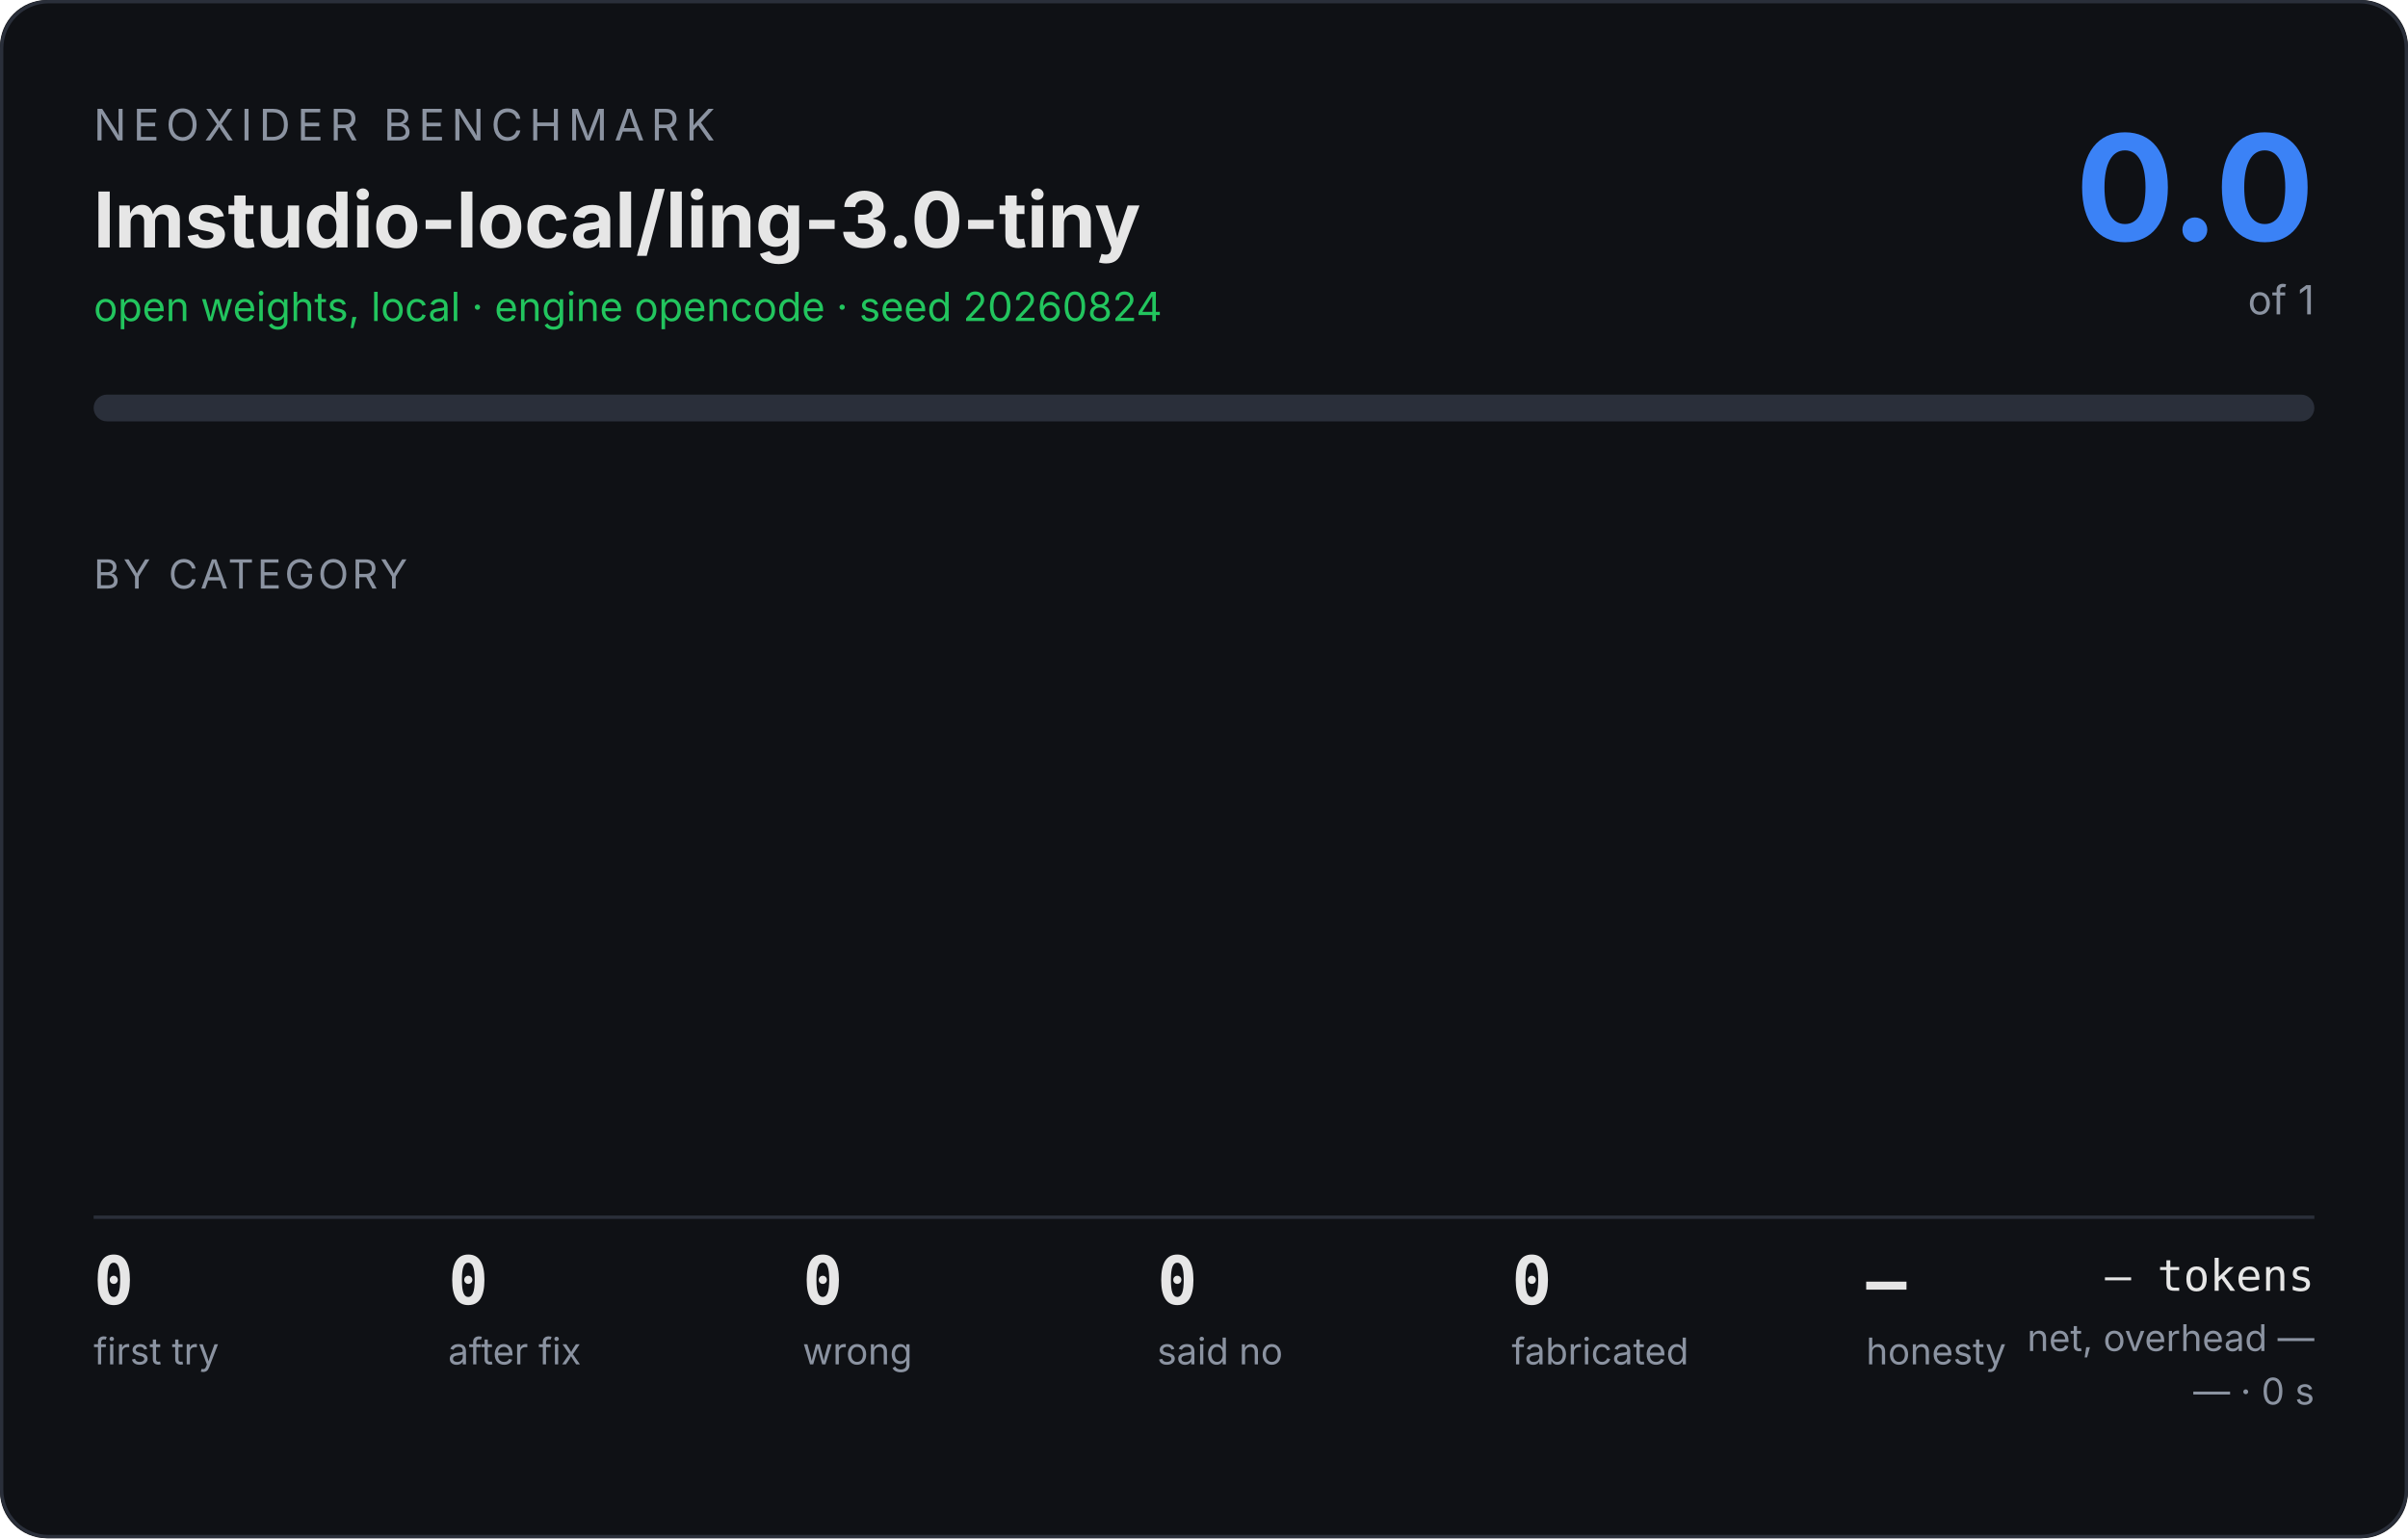
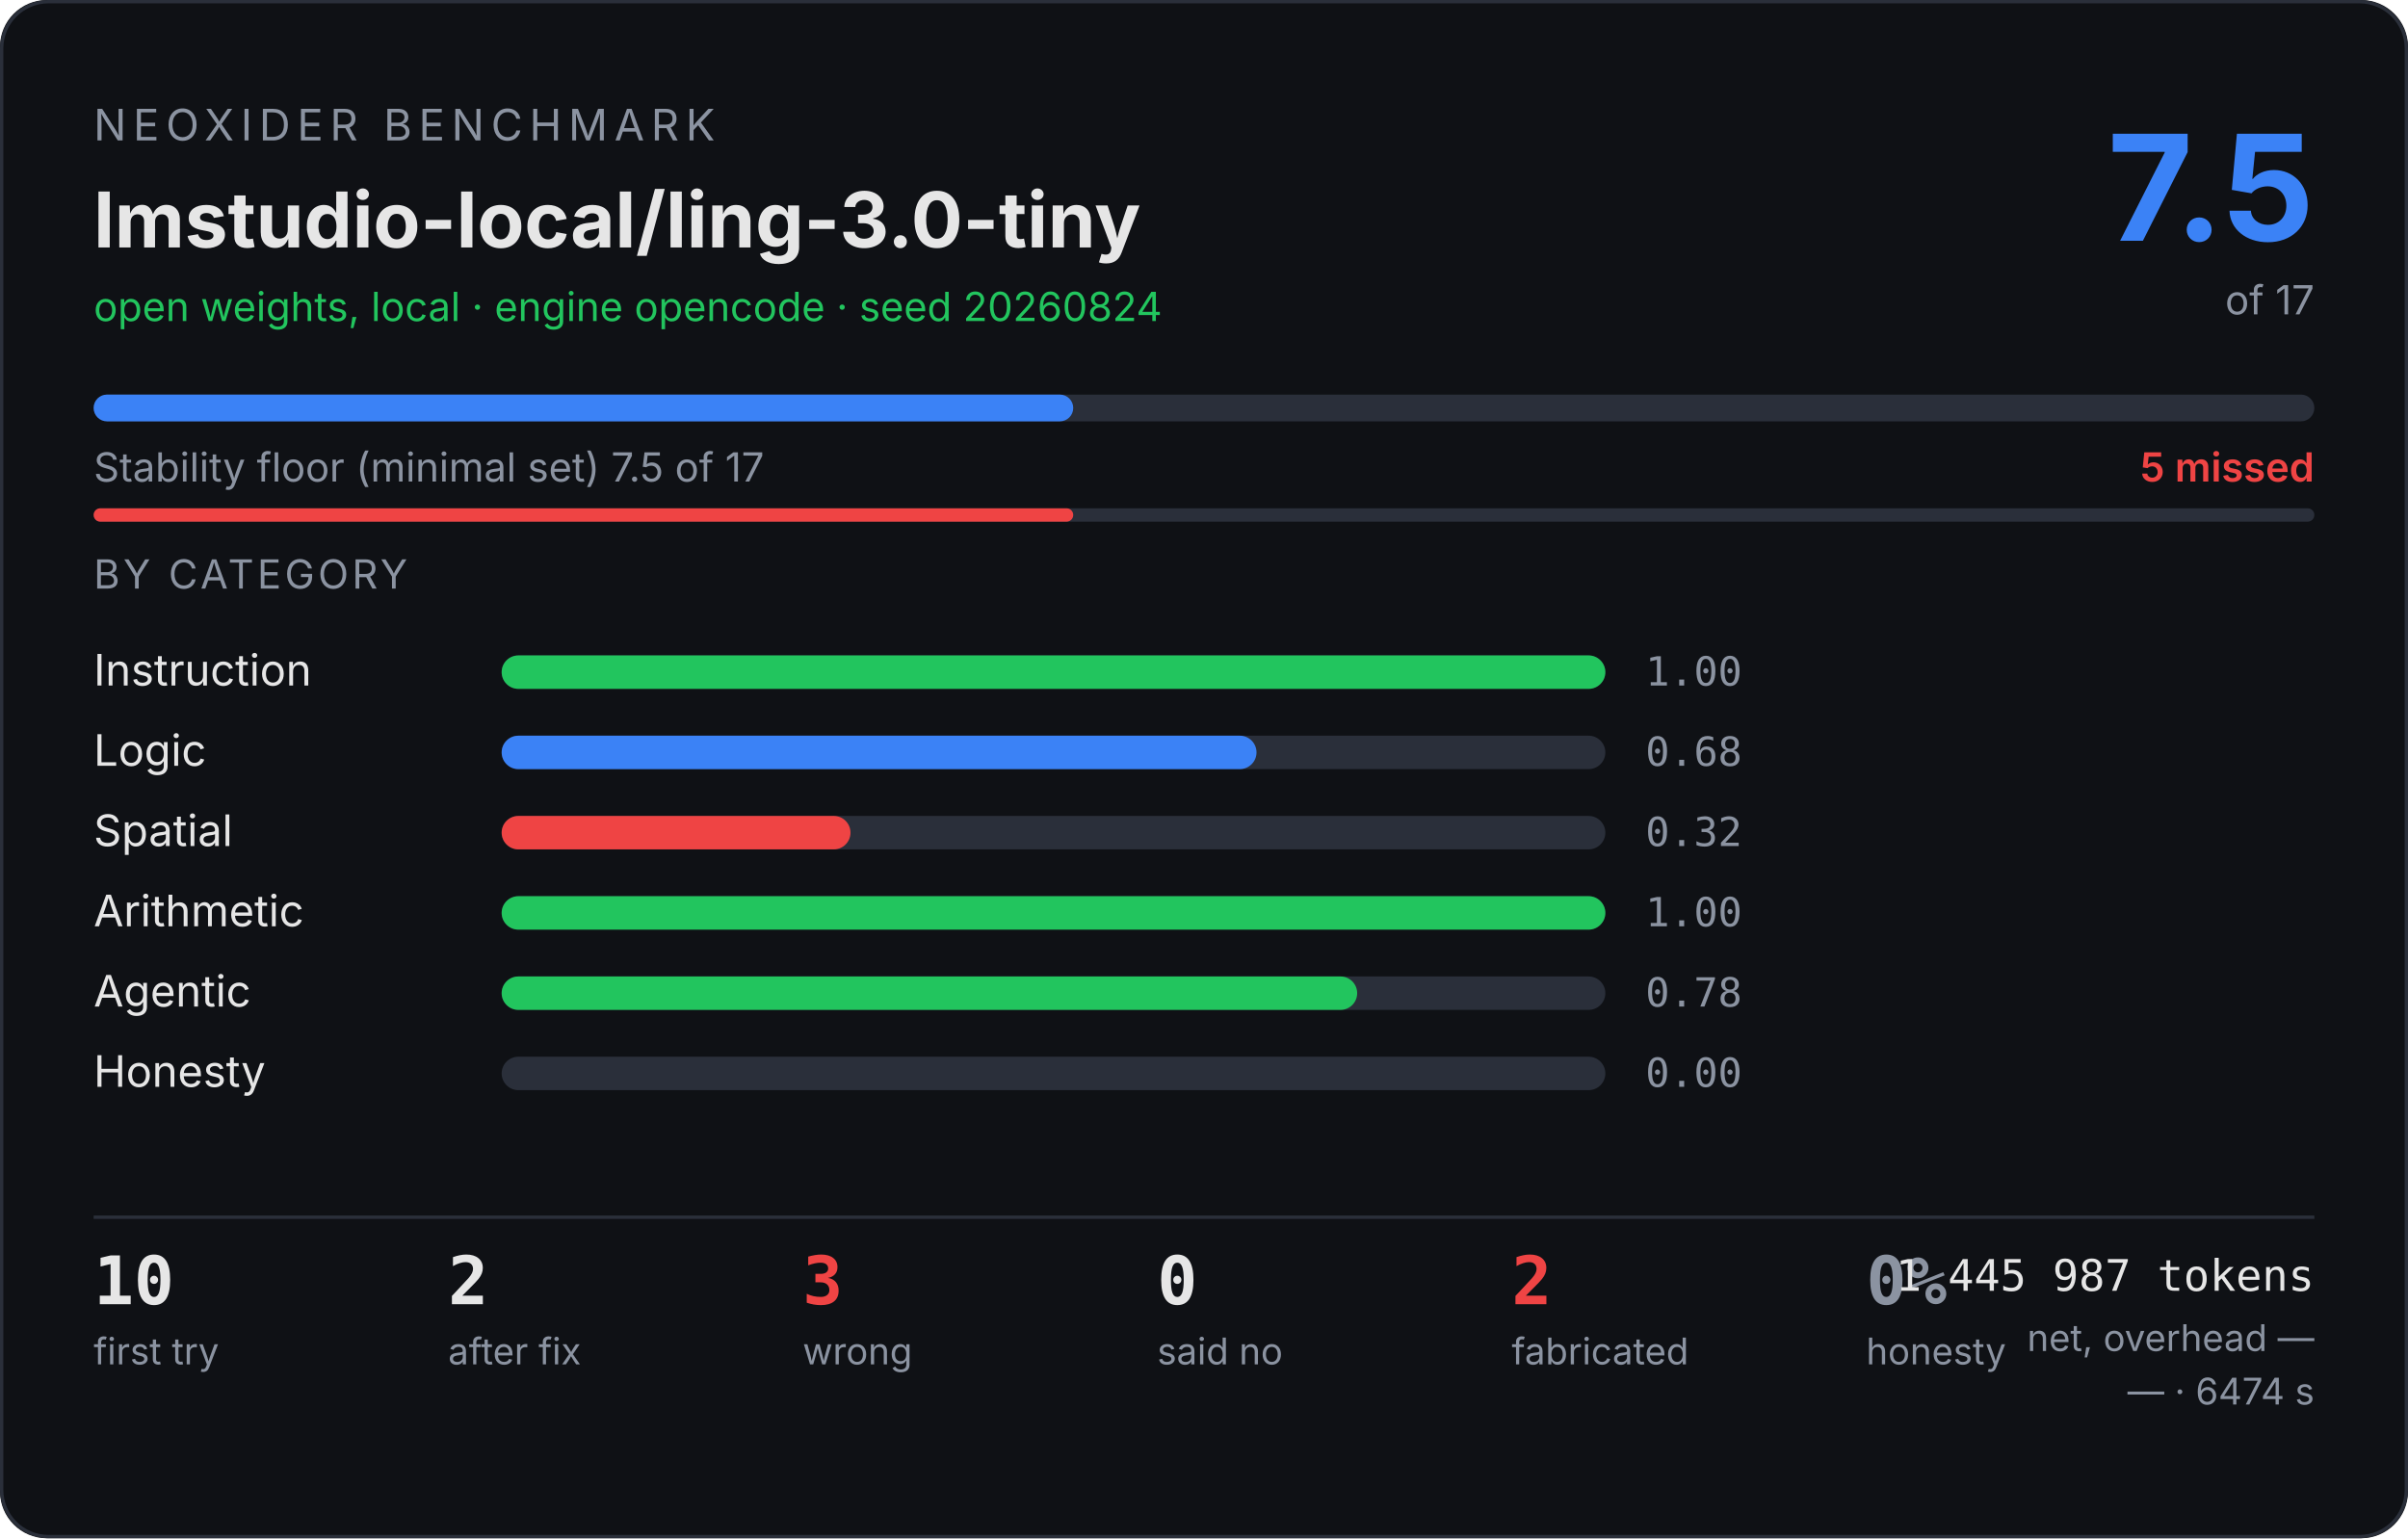
<svg xmlns="http://www.w3.org/2000/svg" width="720" height="460" viewBox="0 0 720 460" font-family="system-ui,-apple-system,Segoe UI,sans-serif">
  <rect width="720" height="460" rx="14" fill="#0f1115" />
  <rect x="0.5" y="0.5" width="719" height="459" rx="14" fill="none" stroke="#2a2f3a" />
  <text x="28" y="42" fill="#8b93a1" font-size="13" letter-spacing="2">NEOXIDER BENCHMARK</text>
  <text x="28" y="74" fill="#e6e6e6" font-size="23" font-weight="700">lmstudio-local/ling-3.0-tiny</text>
  <text x="28" y="96" fill="#22c55e" font-size="12">open weights, local · engine opencode · seed 20260824</text>
-   <text x="692" y="72" text-anchor="end" fill="#3b82f6" font-size="44" font-weight="700">0.0</text>
-   <text x="692" y="94" text-anchor="end" fill="#8b93a1" font-size="12">of 1</text>
+   <text x="692" y="72" text-anchor="end" fill="#3b82f6" font-size="44" font-weight="700">7.5</text>
+   <text x="692" y="94" text-anchor="end" fill="#8b93a1" font-size="12">of 17</text>
  <rect x="28" y="118" width="664" height="8" rx="4" fill="#2a2f3a" />
-   <rect x="28" y="118" width="0.0" height="8" rx="4" fill="#3b82f6" />
+   <rect x="28" y="118" width="292.9" height="8" rx="4" fill="#3b82f6" />
+   <text x="28" y="144" fill="#8b93a1" font-size="12">Stability floor (minimal set) 7.5 of 17</text>
+   <text x="692" y="144" text-anchor="end" fill="#ef4444" font-size="12" font-weight="600">5 missed</text>
+   <rect x="28" y="152" width="664" height="4" rx="2" fill="#2a2f3a" />
+   <rect x="28" y="152" width="292.9" height="4" rx="2" fill="#ef4444" />
  <text x="28" y="176" fill="#8b93a1" font-size="12" letter-spacing="1">BY CATEGORY</text>
+   <text x="28" y="205" fill="#e6e6e6" font-size="13">Instruction</text>
+   <rect x="150" y="196" width="330" height="10" rx="5" fill="#2a2f3a" />
+   <rect x="150" y="196" width="330.0" height="10" rx="5" fill="#22c55e" />
+   <text x="492" y="205" fill="#8b93a1" font-size="12" font-family="ui-monospace,Consolas,monospace">1.00</text>
+   <text x="28" y="229" fill="#e6e6e6" font-size="13">Logic</text>
+   <rect x="150" y="220" width="330" height="10" rx="5" fill="#2a2f3a" />
+   <rect x="150" y="220" width="225.7" height="10" rx="5" fill="#3b82f6" />
+   <text x="492" y="229" fill="#8b93a1" font-size="12" font-family="ui-monospace,Consolas,monospace">0.68</text>
+   <text x="28" y="253" fill="#e6e6e6" font-size="13">Spatial</text>
+   <rect x="150" y="244" width="330" height="10" rx="5" fill="#2a2f3a" />
+   <rect x="150" y="244" width="104.3" height="10" rx="5" fill="#ef4444" />
+   <text x="492" y="253" fill="#8b93a1" font-size="12" font-family="ui-monospace,Consolas,monospace">0.32</text>
+   <text x="28" y="277" fill="#e6e6e6" font-size="13">Arithmetic</text>
+   <rect x="150" y="268" width="330" height="10" rx="5" fill="#2a2f3a" />
+   <rect x="150" y="268" width="330.0" height="10" rx="5" fill="#22c55e" />
+   <text x="492" y="277" fill="#8b93a1" font-size="12" font-family="ui-monospace,Consolas,monospace">1.00</text>
+   <text x="28" y="301" fill="#e6e6e6" font-size="13">Agentic</text>
+   <rect x="150" y="292" width="330" height="10" rx="5" fill="#2a2f3a" />
+   <rect x="150" y="292" width="255.8" height="10" rx="5" fill="#22c55e" />
+   <text x="492" y="301" fill="#8b93a1" font-size="12" font-family="ui-monospace,Consolas,monospace">0.78</text>
+   <text x="28" y="325" fill="#e6e6e6" font-size="13">Honesty</text>
+   <rect x="150" y="316" width="330" height="10" rx="5" fill="#2a2f3a" />
+   <rect x="150" y="316" width="0.0" height="10" rx="5" fill="#ef4444" />
+   <text x="492" y="325" fill="#8b93a1" font-size="12" font-family="ui-monospace,Consolas,monospace">0.00</text>
  <line x1="28" y1="364" x2="692" y2="364" stroke="#2a2f3a" />
-   <text x="28" y="390" fill="#e6e6e6" font-size="20" font-weight="700" font-family="ui-monospace,Consolas,monospace">0</text>
+   <text x="28" y="390" fill="#e6e6e6" font-size="20" font-weight="700" font-family="ui-monospace,Consolas,monospace">10</text>
  <text x="28" y="408" fill="#8b93a1" font-size="11">first try</text>
-   <text x="134" y="390" fill="#e6e6e6" font-size="20" font-weight="700" font-family="ui-monospace,Consolas,monospace">0</text>
+   <text x="134" y="390" fill="#e6e6e6" font-size="20" font-weight="700" font-family="ui-monospace,Consolas,monospace">2</text>
  <text x="134" y="408" fill="#8b93a1" font-size="11">after fix</text>
-   <text x="240" y="390" fill="#e6e6e6" font-size="20" font-weight="700" font-family="ui-monospace,Consolas,monospace">0</text>
+   <text x="240" y="390" fill="#ef4444" font-size="20" font-weight="700" font-family="ui-monospace,Consolas,monospace">3</text>
  <text x="240" y="408" fill="#8b93a1" font-size="11">wrong</text>
  <text x="346" y="390" fill="#e6e6e6" font-size="20" font-weight="700" font-family="ui-monospace,Consolas,monospace">0</text>
  <text x="346" y="408" fill="#8b93a1" font-size="11">said no</text>
-   <text x="452" y="390" fill="#e6e6e6" font-size="20" font-weight="700" font-family="ui-monospace,Consolas,monospace">0</text>
+   <text x="452" y="390" fill="#ef4444" font-size="20" font-weight="700" font-family="ui-monospace,Consolas,monospace">2</text>
  <text x="452" y="408" fill="#8b93a1" font-size="11">fabricated</text>
-   <text x="558" y="390" fill="#e6e6e6" font-size="20" font-weight="700" font-family="ui-monospace,Consolas,monospace">—</text>
+   <text x="558" y="390" fill="#8b93a1" font-size="20" font-weight="700" font-family="ui-monospace,Consolas,monospace">0%</text>
  <text x="558" y="408" fill="#8b93a1" font-size="11">honesty</text>
-   <text x="692" y="386" text-anchor="end" fill="#e6e6e6" font-size="13" font-family="ui-monospace,Consolas,monospace">— tokens</text>
+   <text x="692" y="386" text-anchor="end" fill="#e6e6e6" font-size="13" font-family="ui-monospace,Consolas,monospace">1 445 987 tokens</text>
  <text x="692" y="404" text-anchor="end" fill="#8b93a1" font-size="11">net, overhead —</text>
-   <text x="692" y="420" text-anchor="end" fill="#8b93a1" font-size="11">— · 0 s</text>
+   <text x="692" y="420" text-anchor="end" fill="#8b93a1" font-size="11">— · 6474 s</text>
</svg>
